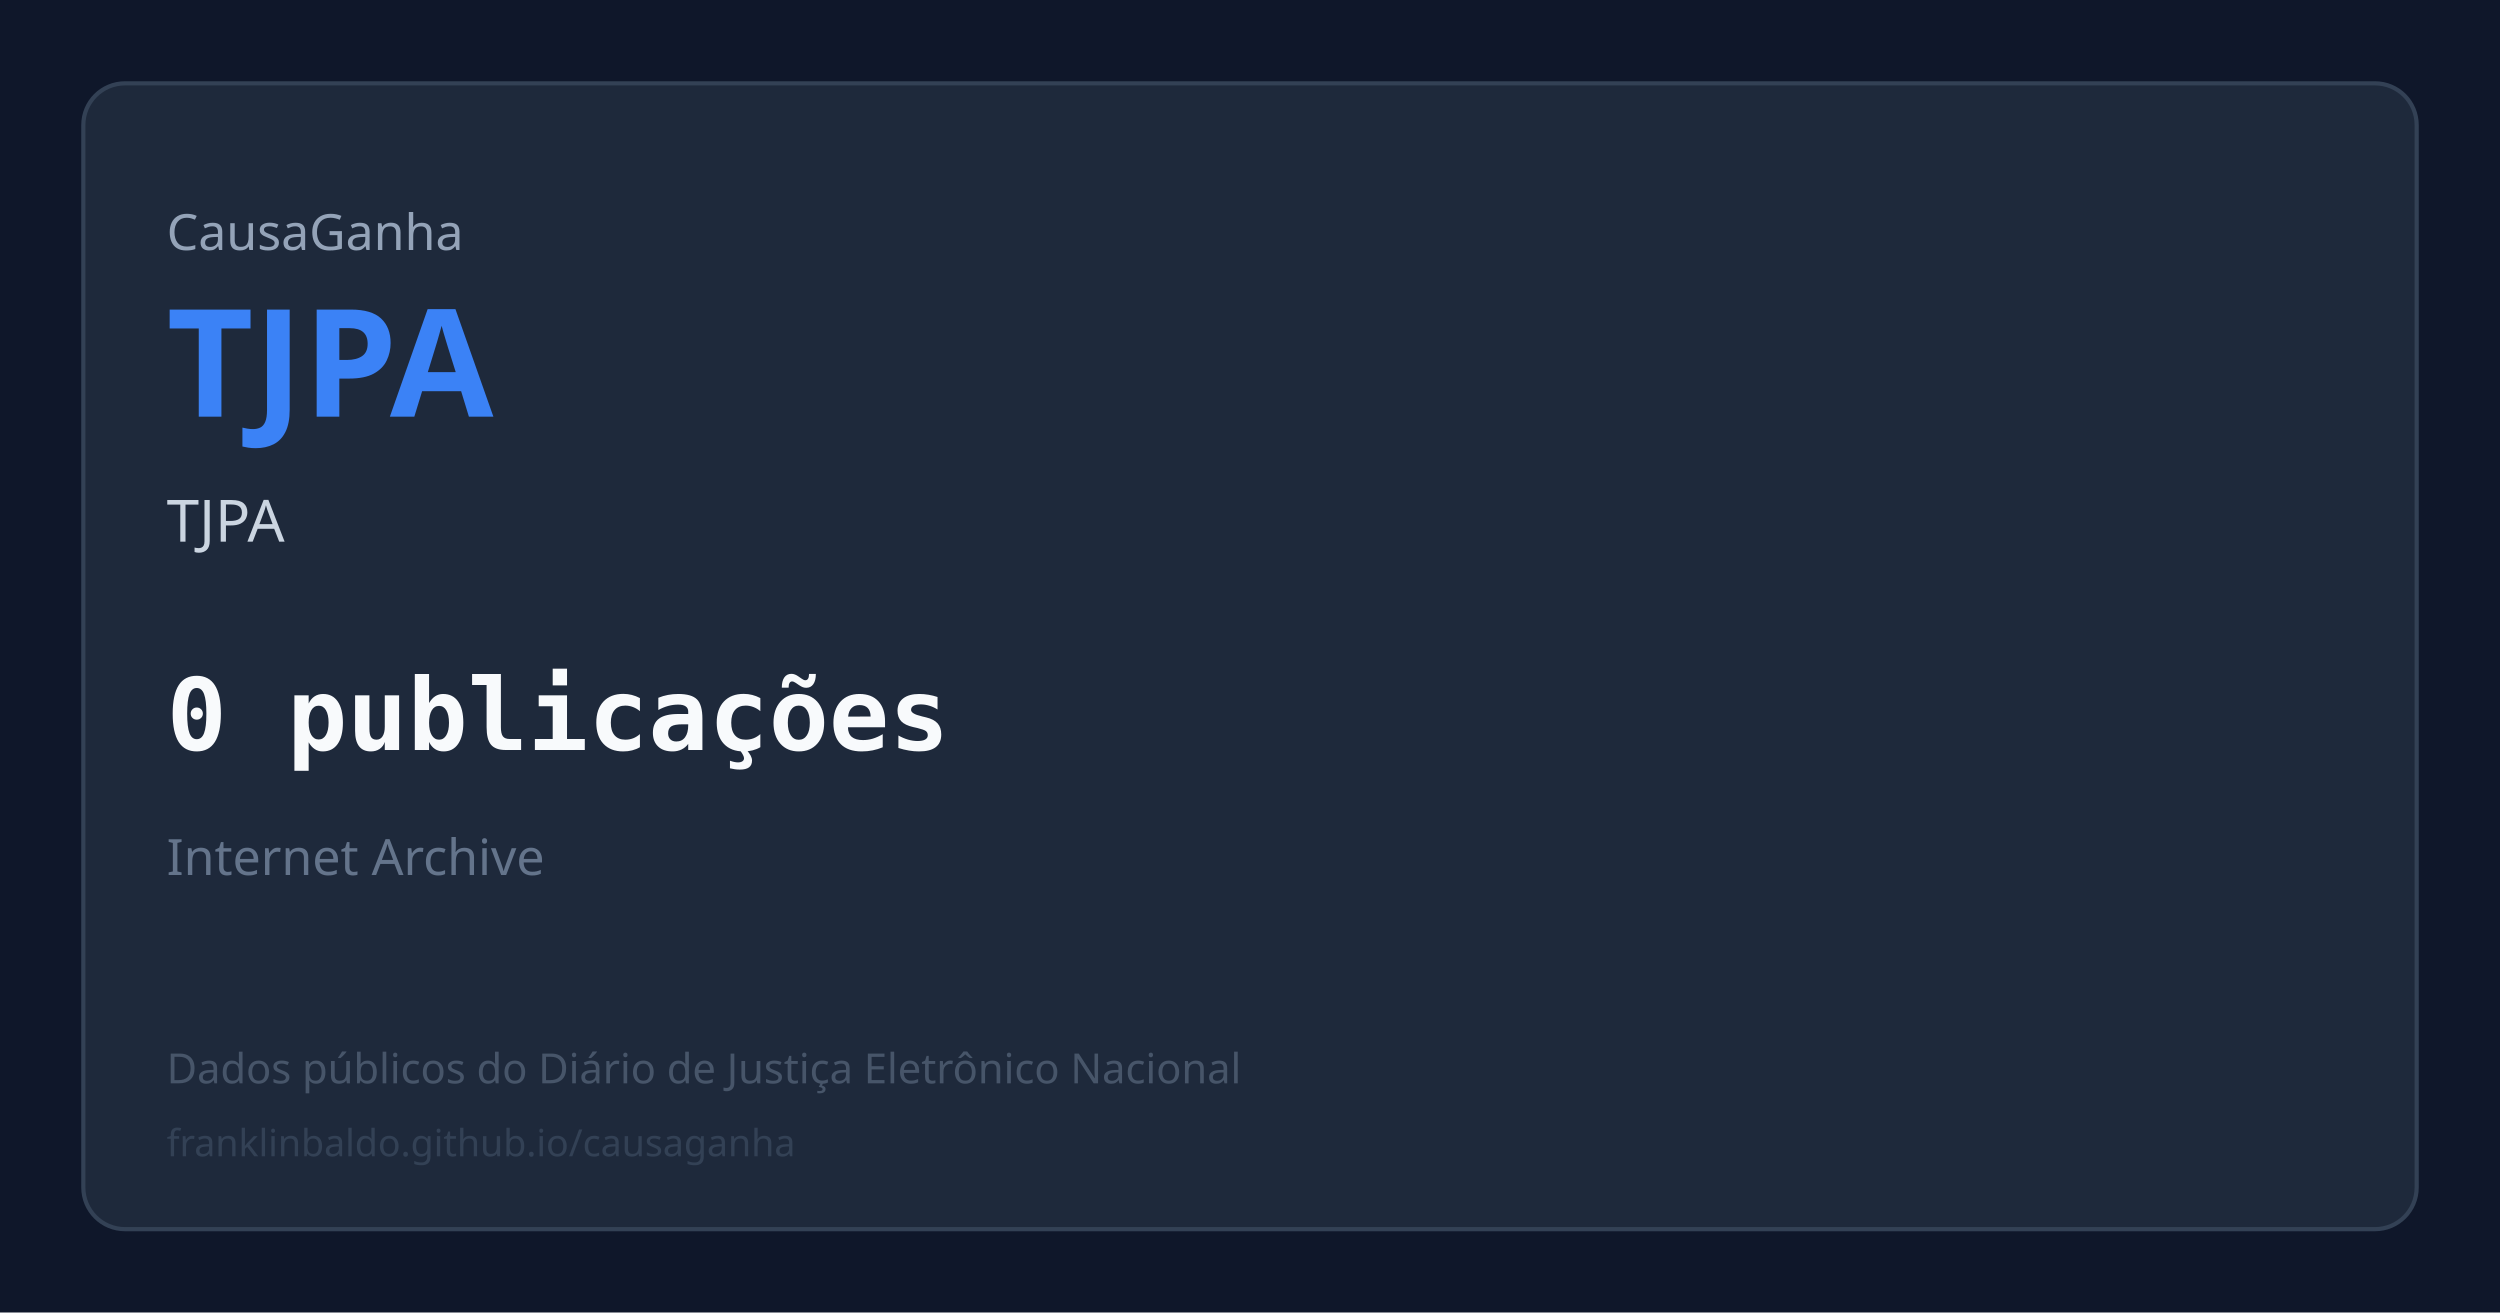
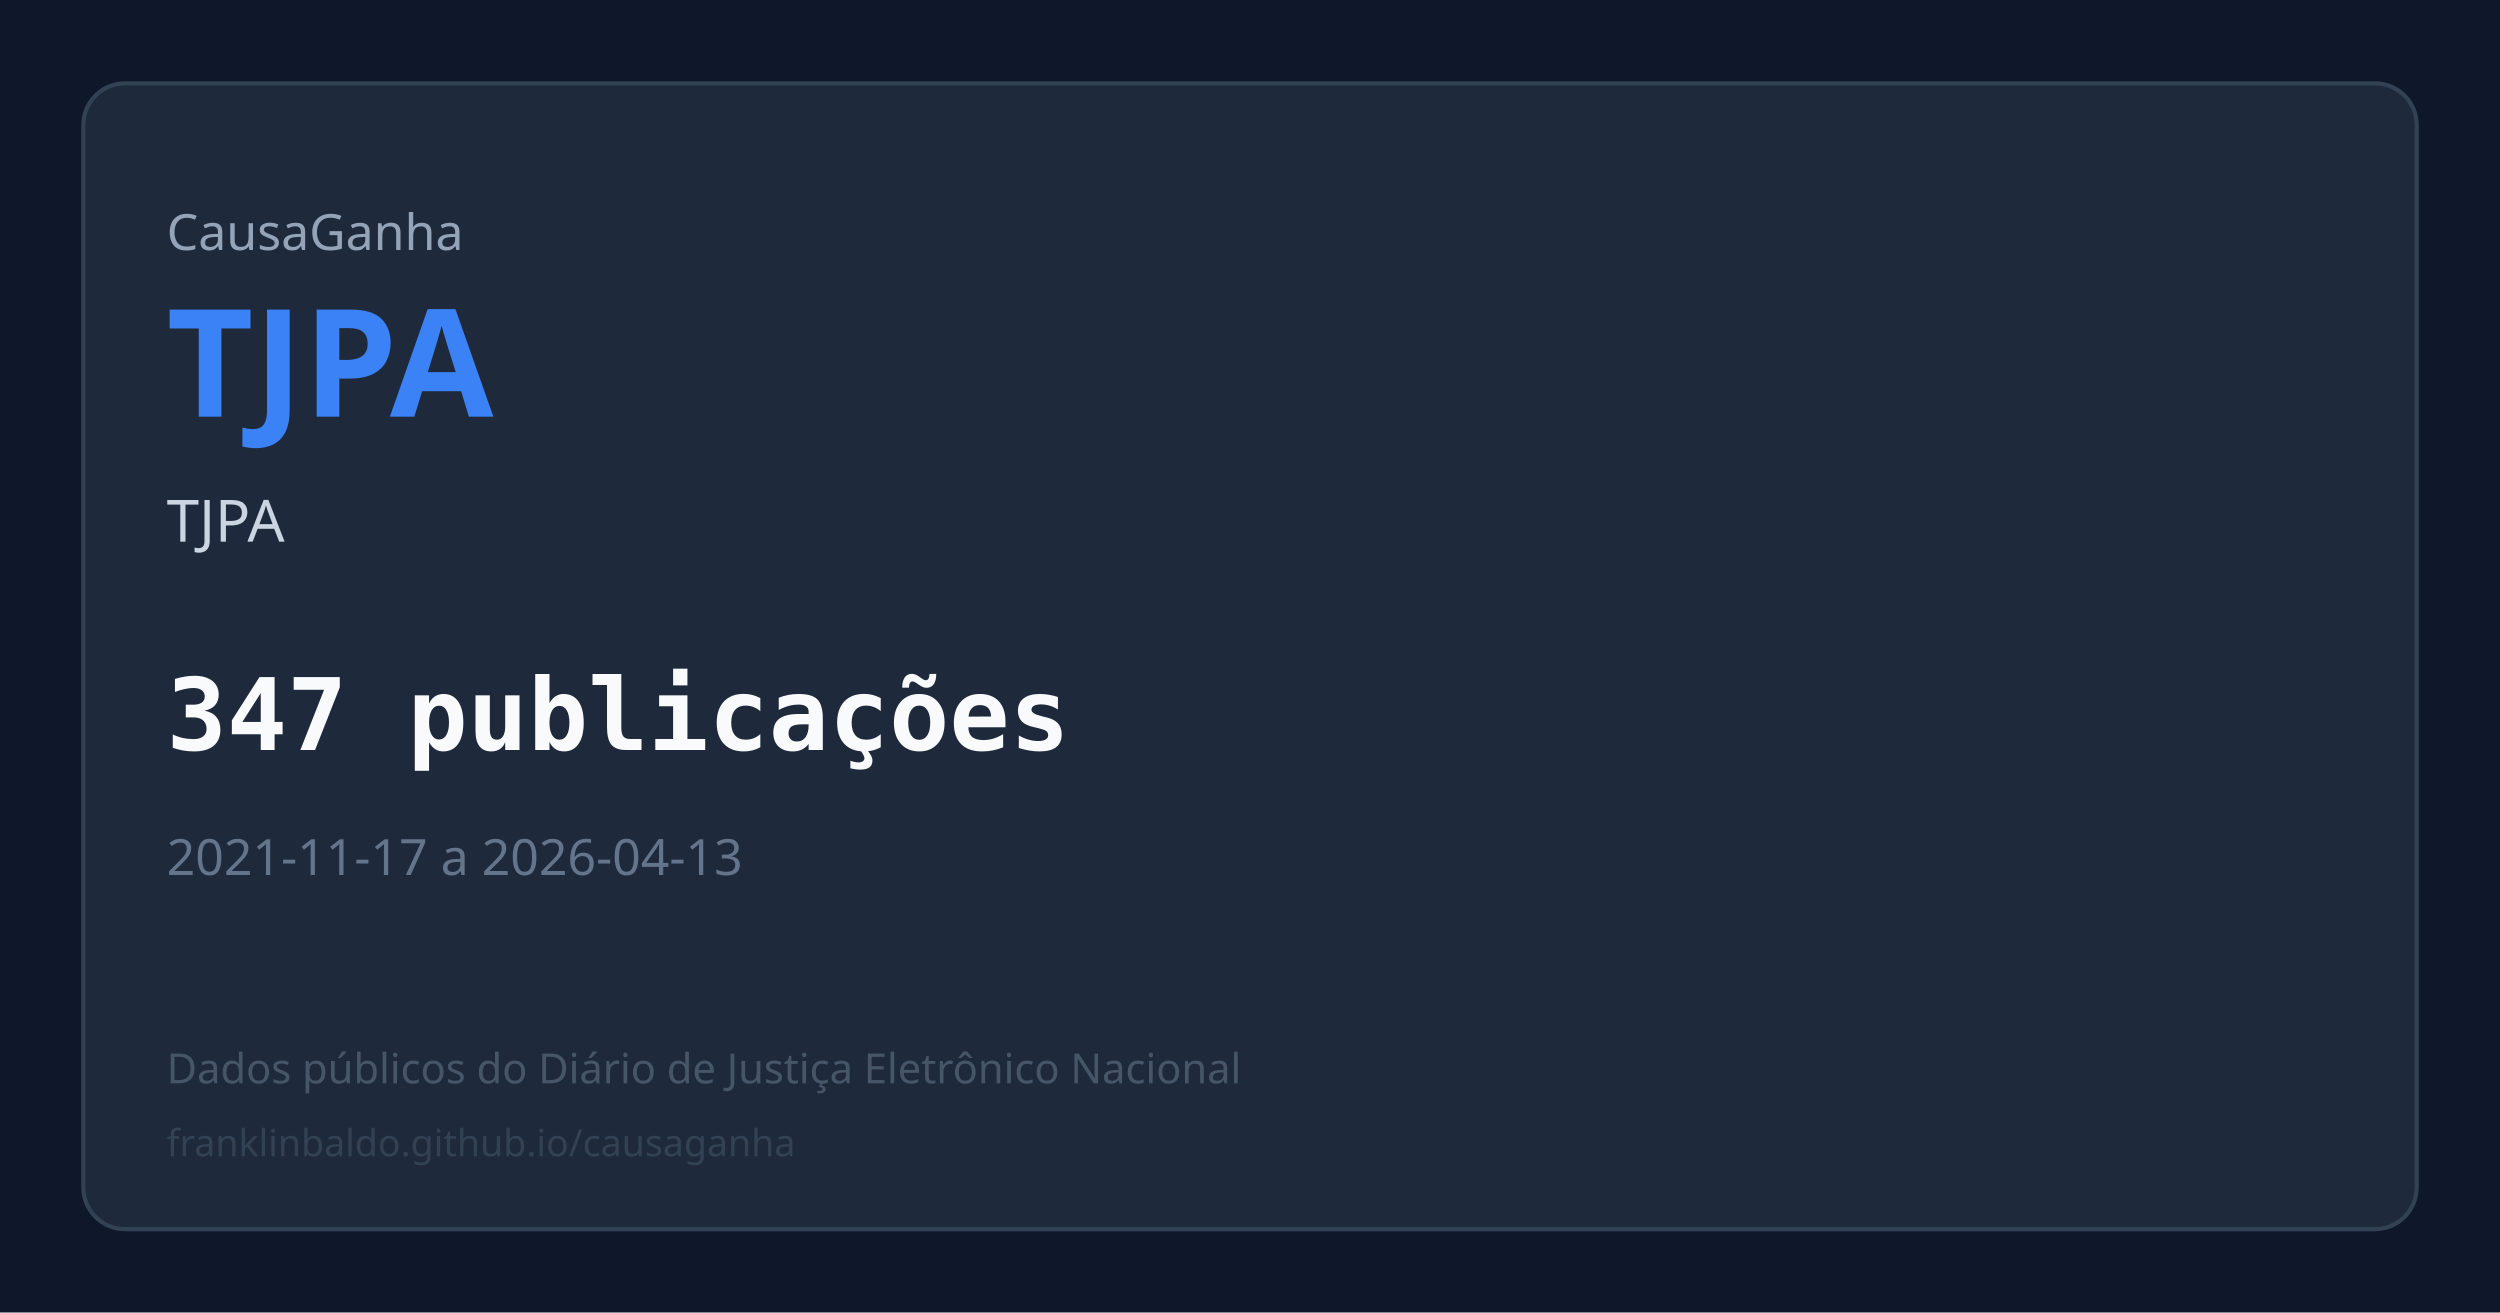
<svg xmlns="http://www.w3.org/2000/svg" width="1200" height="630">
  <rect width="1200" height="630" fill="#0f172a" />
  <rect x="40" y="40" width="1120" height="550" rx="20" fill="#1e293b" stroke="#334155" stroke-width="2" />
  <text x="80" y="120" font-family="system-ui,sans-serif" font-size="24" fill="#94a3b8">CausaGanha</text>
  <text x="80" y="200" font-family="system-ui,sans-serif" font-size="72" font-weight="bold" fill="#3b82f6">TJPA</text>
  <text x="80" y="260" font-family="system-ui,sans-serif" font-size="28" fill="#cbd5e1">TJPA</text>
-   <text x="80" y="360" font-family="monospace" font-size="48" font-weight="bold" fill="#f8fafc">0 publicações</text>
-   <text x="80" y="420" font-family="system-ui,sans-serif" font-size="24" fill="#64748b">Internet Archive</text>
+   <text x="80" y="360" font-family="monospace" font-size="48" font-weight="bold" fill="#f8fafc">347 publicações</text>
+   <text x="80" y="420" font-family="system-ui,sans-serif" font-size="24" fill="#64748b">2021-11-17 a 2026-04-13</text>
  <text x="80" y="520" font-family="system-ui,sans-serif" font-size="20" fill="#475569">Dados públicos do Diário de Justiça Eletrônico Nacional</text>
  <text x="80" y="555" font-family="system-ui,sans-serif" font-size="18" fill="#334155">franklinbaldo.github.io/causaganha</text>
</svg>
